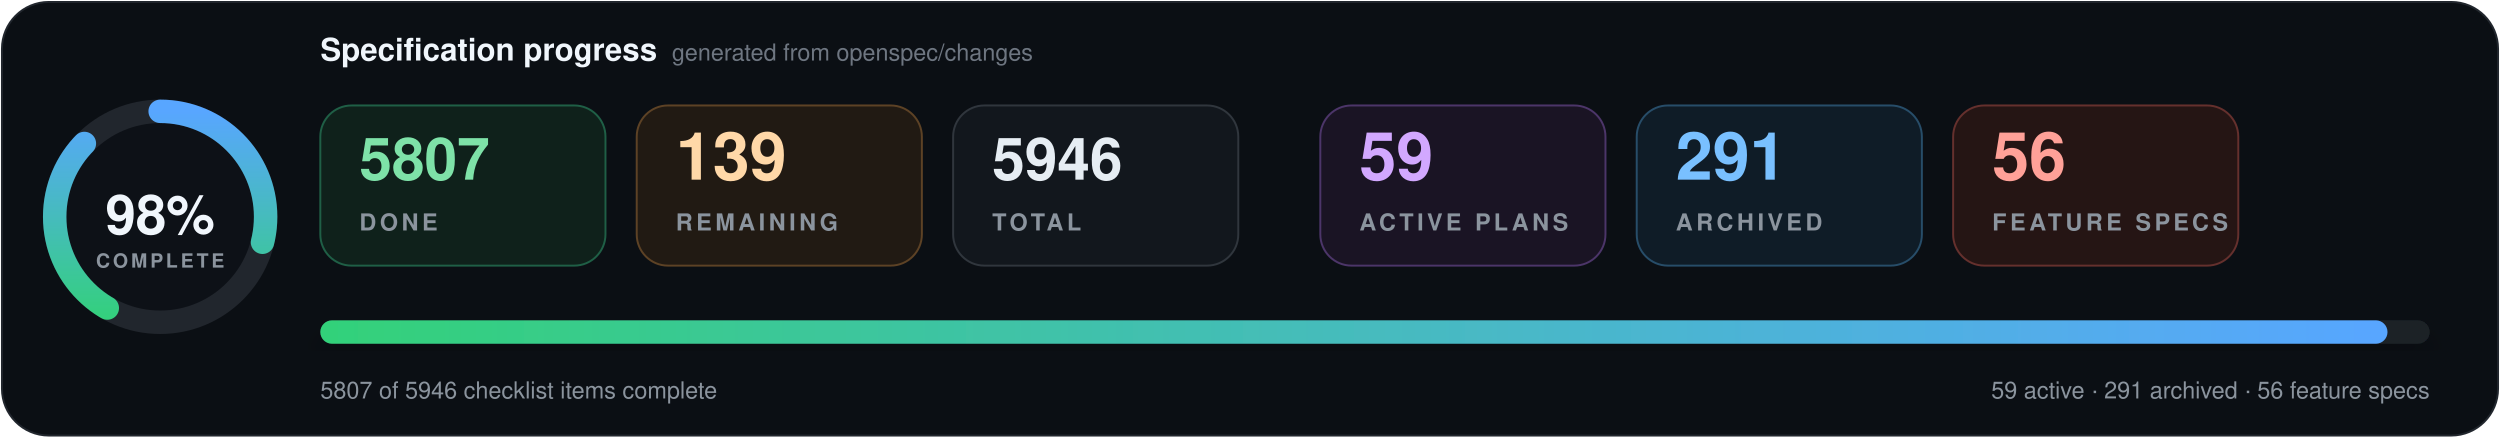
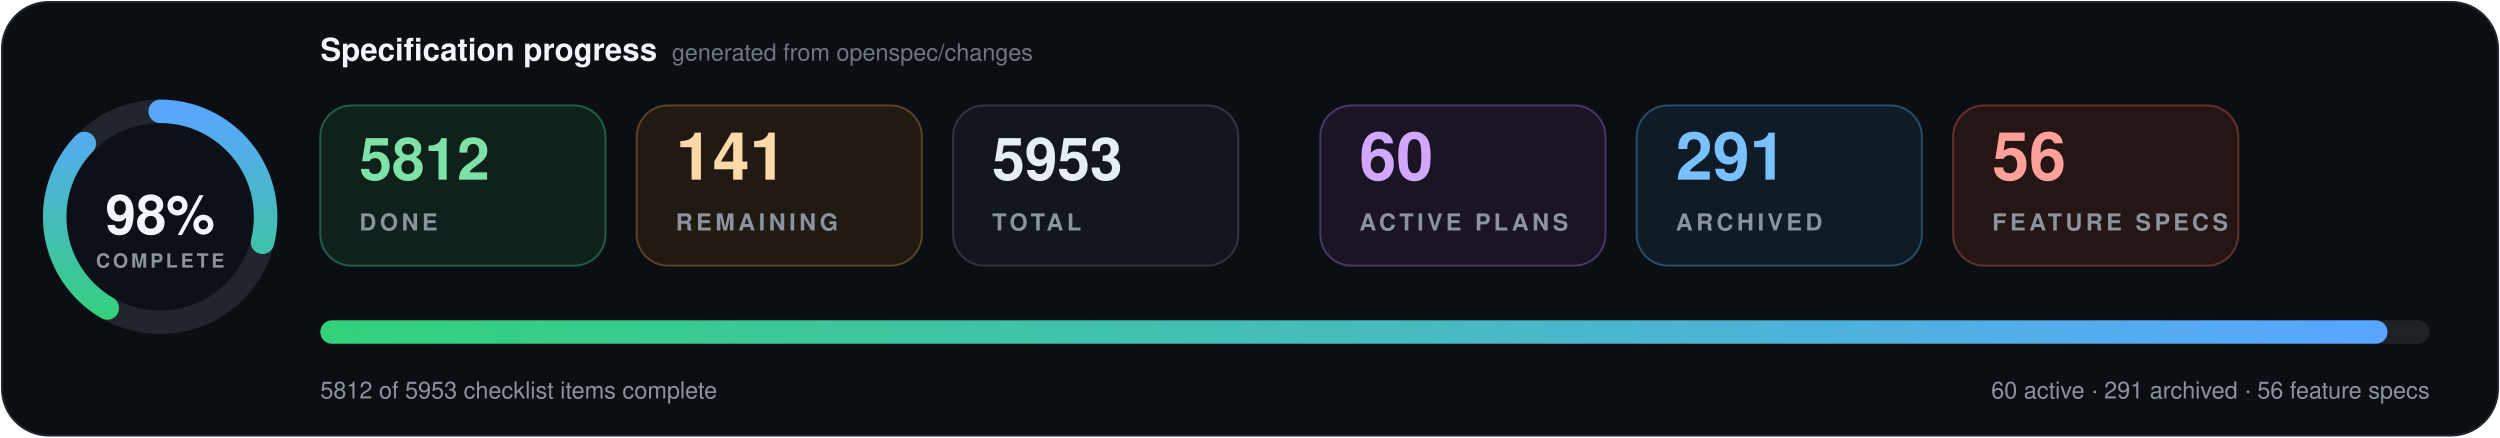
- <svg xmlns="http://www.w3.org/2000/svg" data-cache-version="1794758272" width="1280" height="224" viewBox="0 0 1280 224" role="img" aria-labelledby="title description" font-family="system-ui, -apple-system, BlinkMacSystemFont, 'Segoe UI', Helvetica, Arial, sans-serif" font-variant-numeric="tabular-nums">
+ <svg xmlns="http://www.w3.org/2000/svg" data-cache-version="1794760157" width="1280" height="224" viewBox="0 0 1280 224" role="img" aria-labelledby="title description" font-family="system-ui, -apple-system, BlinkMacSystemFont, 'Segoe UI', Helvetica, Arial, sans-serif" font-variant-numeric="tabular-nums">
  <defs>
    <linearGradient id="progress" x1="0" x2="1">
      <stop offset="0" stop-color="#33d17a" />
      <stop offset="1" stop-color="#58a6ff" />
    </linearGradient>
    <filter id="shadow" x="-10%" y="-20%" width="120%" height="150%">
      <feDropShadow dx="0" dy="7" stdDeviation="9" flood-color="#000" flood-opacity=".28" />
    </filter>
  </defs>
  <rect x="1" y="1" width="1278" height="222" rx="24" fill="#0b0f14" stroke="#21262d" />
  <g transform="translate(82 111)">
    <circle r="54" fill="#0d1117" stroke="#21262d" stroke-width="12" />
    <circle r="54" fill="none" stroke="url(#progress)" stroke-width="12" stroke-linecap="round" pathLength="100" stroke-dasharray="98 100" transform="rotate(-90)" />
    <text y="-1" text-anchor="middle" dominant-baseline="middle" fill="#f0f6fc" font-size="28" font-weight="800">98%</text>
    <text y="26" text-anchor="middle" fill="#8b949e" font-size="10" font-weight="700" letter-spacing="1.5">COMPLETE</text>
  </g>
  <text x="164" y="31" fill="#f0f6fc" font-size="16" font-weight="750">Specification progress</text>
  <text x="344" y="31" fill="#6e7681" font-size="12">generated from openspec/changes</text>
  <g transform="translate(164 54)">
    <rect width="146" height="82" rx="16" fill="#0f211b" stroke="#1f5f46" />
-     <text x="20" y="38" fill="#7ee2a8" font-size="30" font-weight="750">5807</text>
+     <text x="20" y="38" fill="#7ee2a8" font-size="30" font-weight="750">5812</text>
    <text x="20" y="64" fill="#8b949e" font-size="12" font-weight="700" letter-spacing="1.8">DONE</text>
  </g>
  <g transform="translate(326 54)">
    <rect width="146" height="82" rx="16" fill="#211a13" stroke="#5d4225" />
-     <text x="20" y="38" fill="#ffd8a8" font-size="34" font-weight="750">139</text>
+     <text x="20" y="38" fill="#ffd8a8" font-size="34" font-weight="750">141</text>
    <text x="20" y="64" fill="#8b949e" font-size="12" font-weight="700" letter-spacing="1.8">REMAINING</text>
  </g>
  <g transform="translate(488 54)">
    <rect width="146" height="82" rx="16" fill="#12171d" stroke="#30363d" />
-     <text x="20" y="38" fill="#e6edf3" font-size="30" font-weight="750">5946</text>
+     <text x="20" y="38" fill="#e6edf3" font-size="30" font-weight="750">5953</text>
    <text x="20" y="64" fill="#8b949e" font-size="12" font-weight="700" letter-spacing="1.8">TOTAL</text>
  </g>
  <g transform="translate(676 54)">
    <rect width="146" height="82" rx="16" fill="#1a1424" stroke="#4c3569" />
-     <text x="20" y="38" fill="#d2a8ff" font-size="34" font-weight="750">59</text>
+     <text x="20" y="38" fill="#d2a8ff" font-size="34" font-weight="750">60</text>
    <text x="20" y="64" fill="#8b949e" font-size="12" font-weight="700" letter-spacing="1.8">ACTIVE PLANS</text>
  </g>
  <g transform="translate(838 54)">
    <rect width="146" height="82" rx="16" fill="#0f1c27" stroke="#274d69" />
    <text x="20" y="38" fill="#79c0ff" font-size="34" font-weight="750">291</text>
    <text x="20" y="64" fill="#8b949e" font-size="12" font-weight="700" letter-spacing="1.8">ARCHIVED</text>
  </g>
  <g transform="translate(1000 54)">
    <rect width="146" height="82" rx="16" fill="#251514" stroke="#65302d" />
    <text x="20" y="38" fill="#ffa198" font-size="34" font-weight="750">56</text>
    <text x="20" y="64" fill="#8b949e" font-size="12" font-weight="700" letter-spacing="1.8">FEATURE SPECS</text>
  </g>
  <g filter="url(#shadow)">
    <rect x="164" y="164" width="1080" height="12" rx="6" fill="#1b2128" />
    <rect x="164" y="164" width="1058.4" height="12" rx="6" fill="url(#progress)" />
  </g>
-   <text x="164" y="204" fill="#8b949e" font-size="12">5807 of 5946 checklist items complete</text>
-   <text x="1244" y="204" text-anchor="end" fill="#8b949e" font-size="12">59 active · 291 archived · 56 feature specs</text>
+   <text x="164" y="204" fill="#8b949e" font-size="12">5812 of 5953 checklist items complete</text>
+   <text x="1244" y="204" text-anchor="end" fill="#8b949e" font-size="12">60 active · 291 archived · 56 feature specs</text>
</svg>
